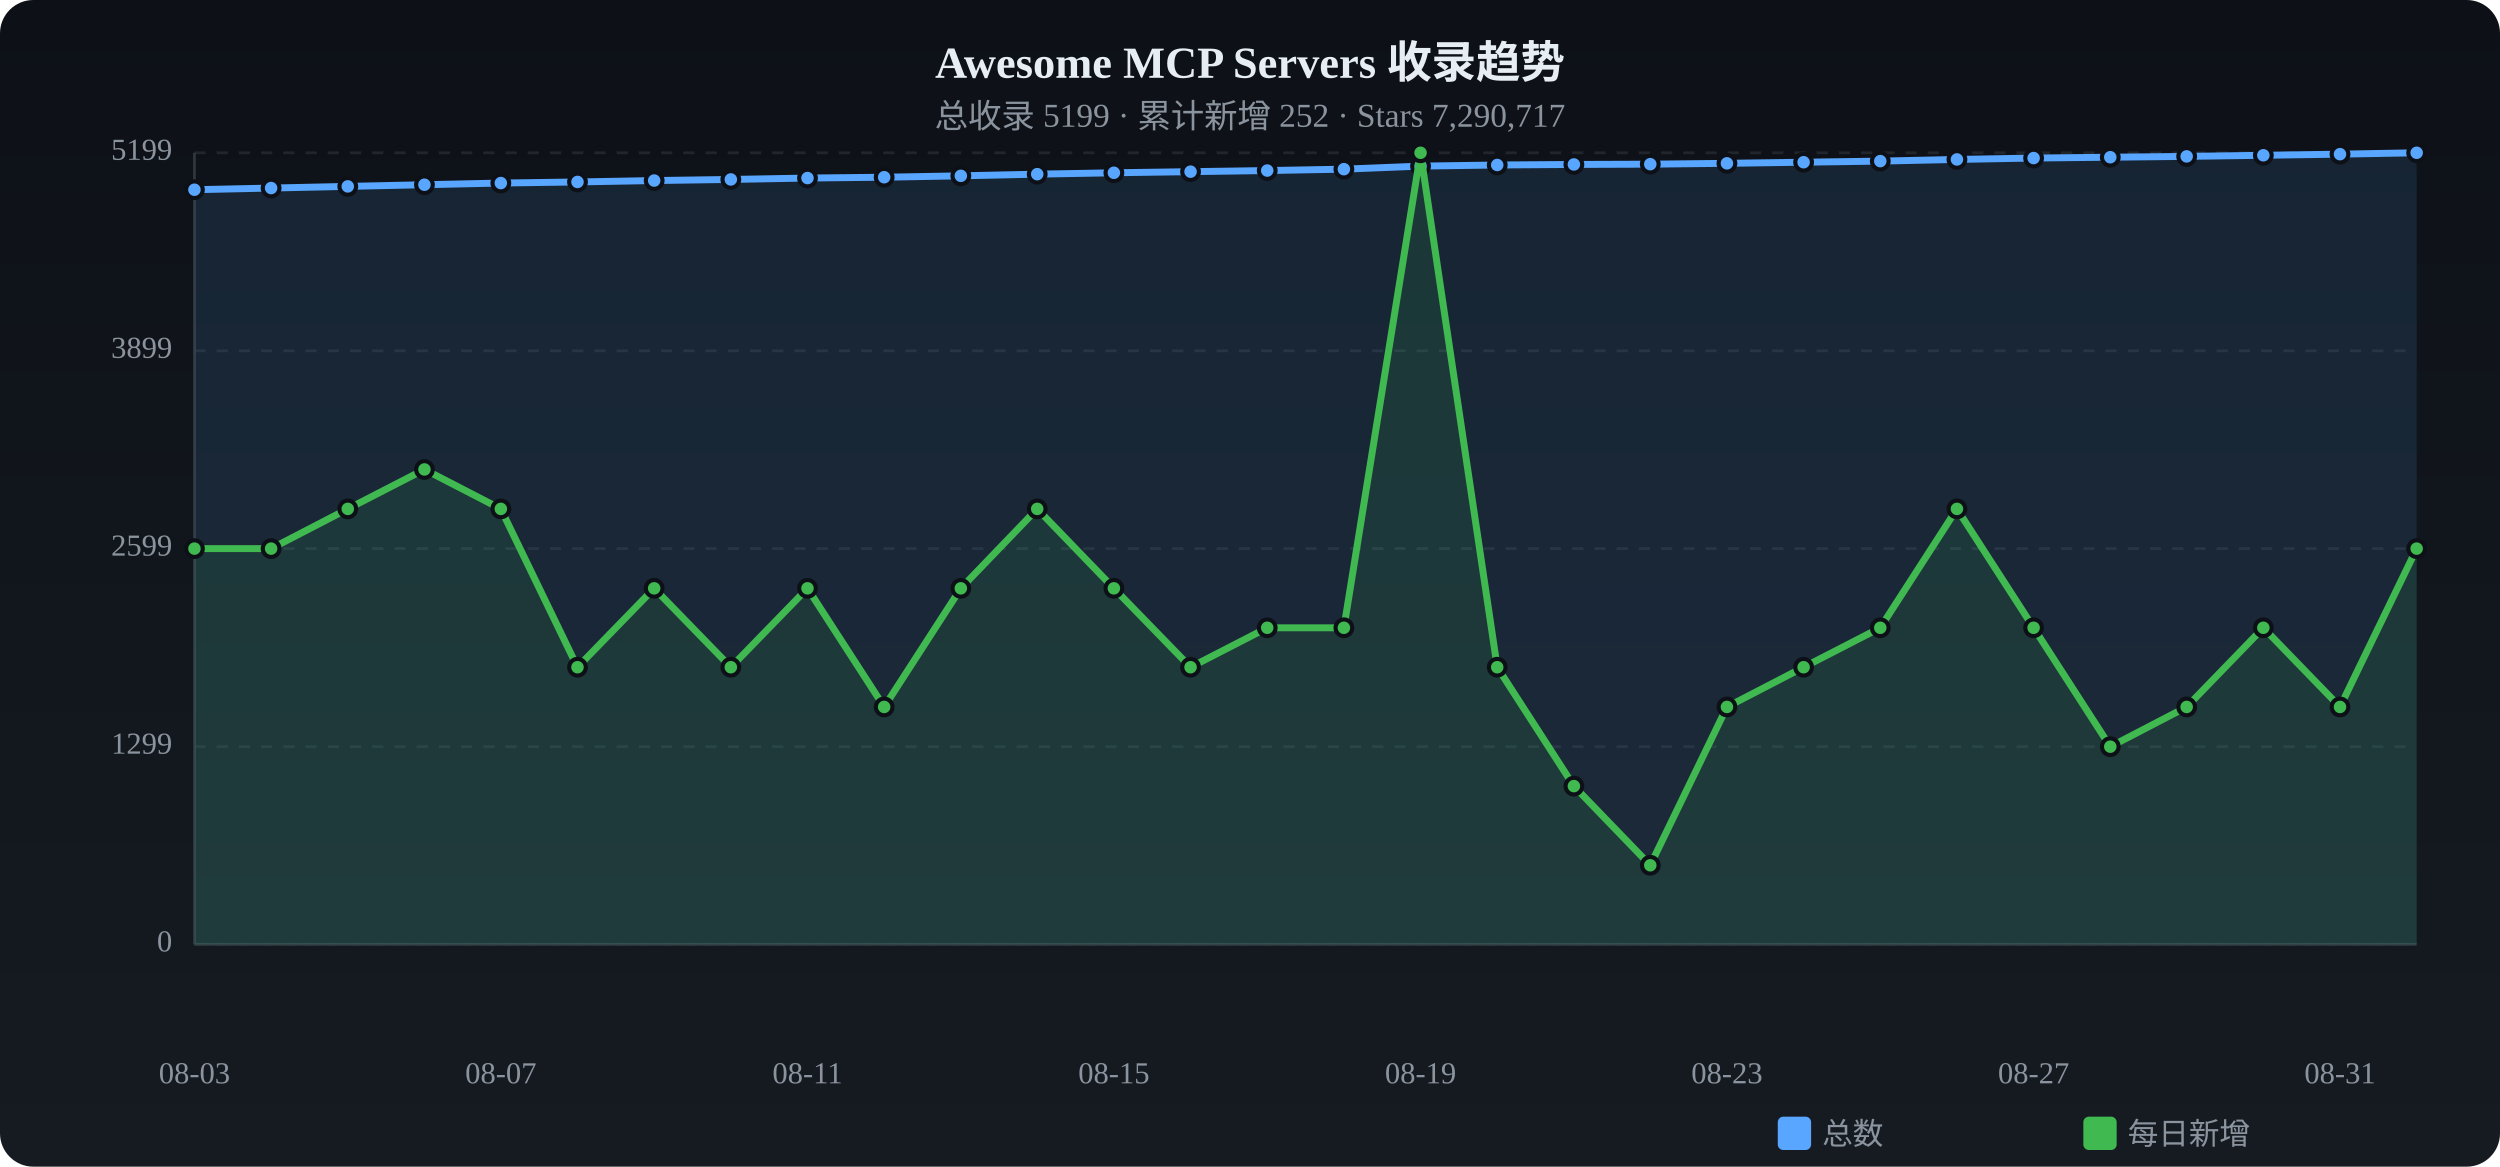
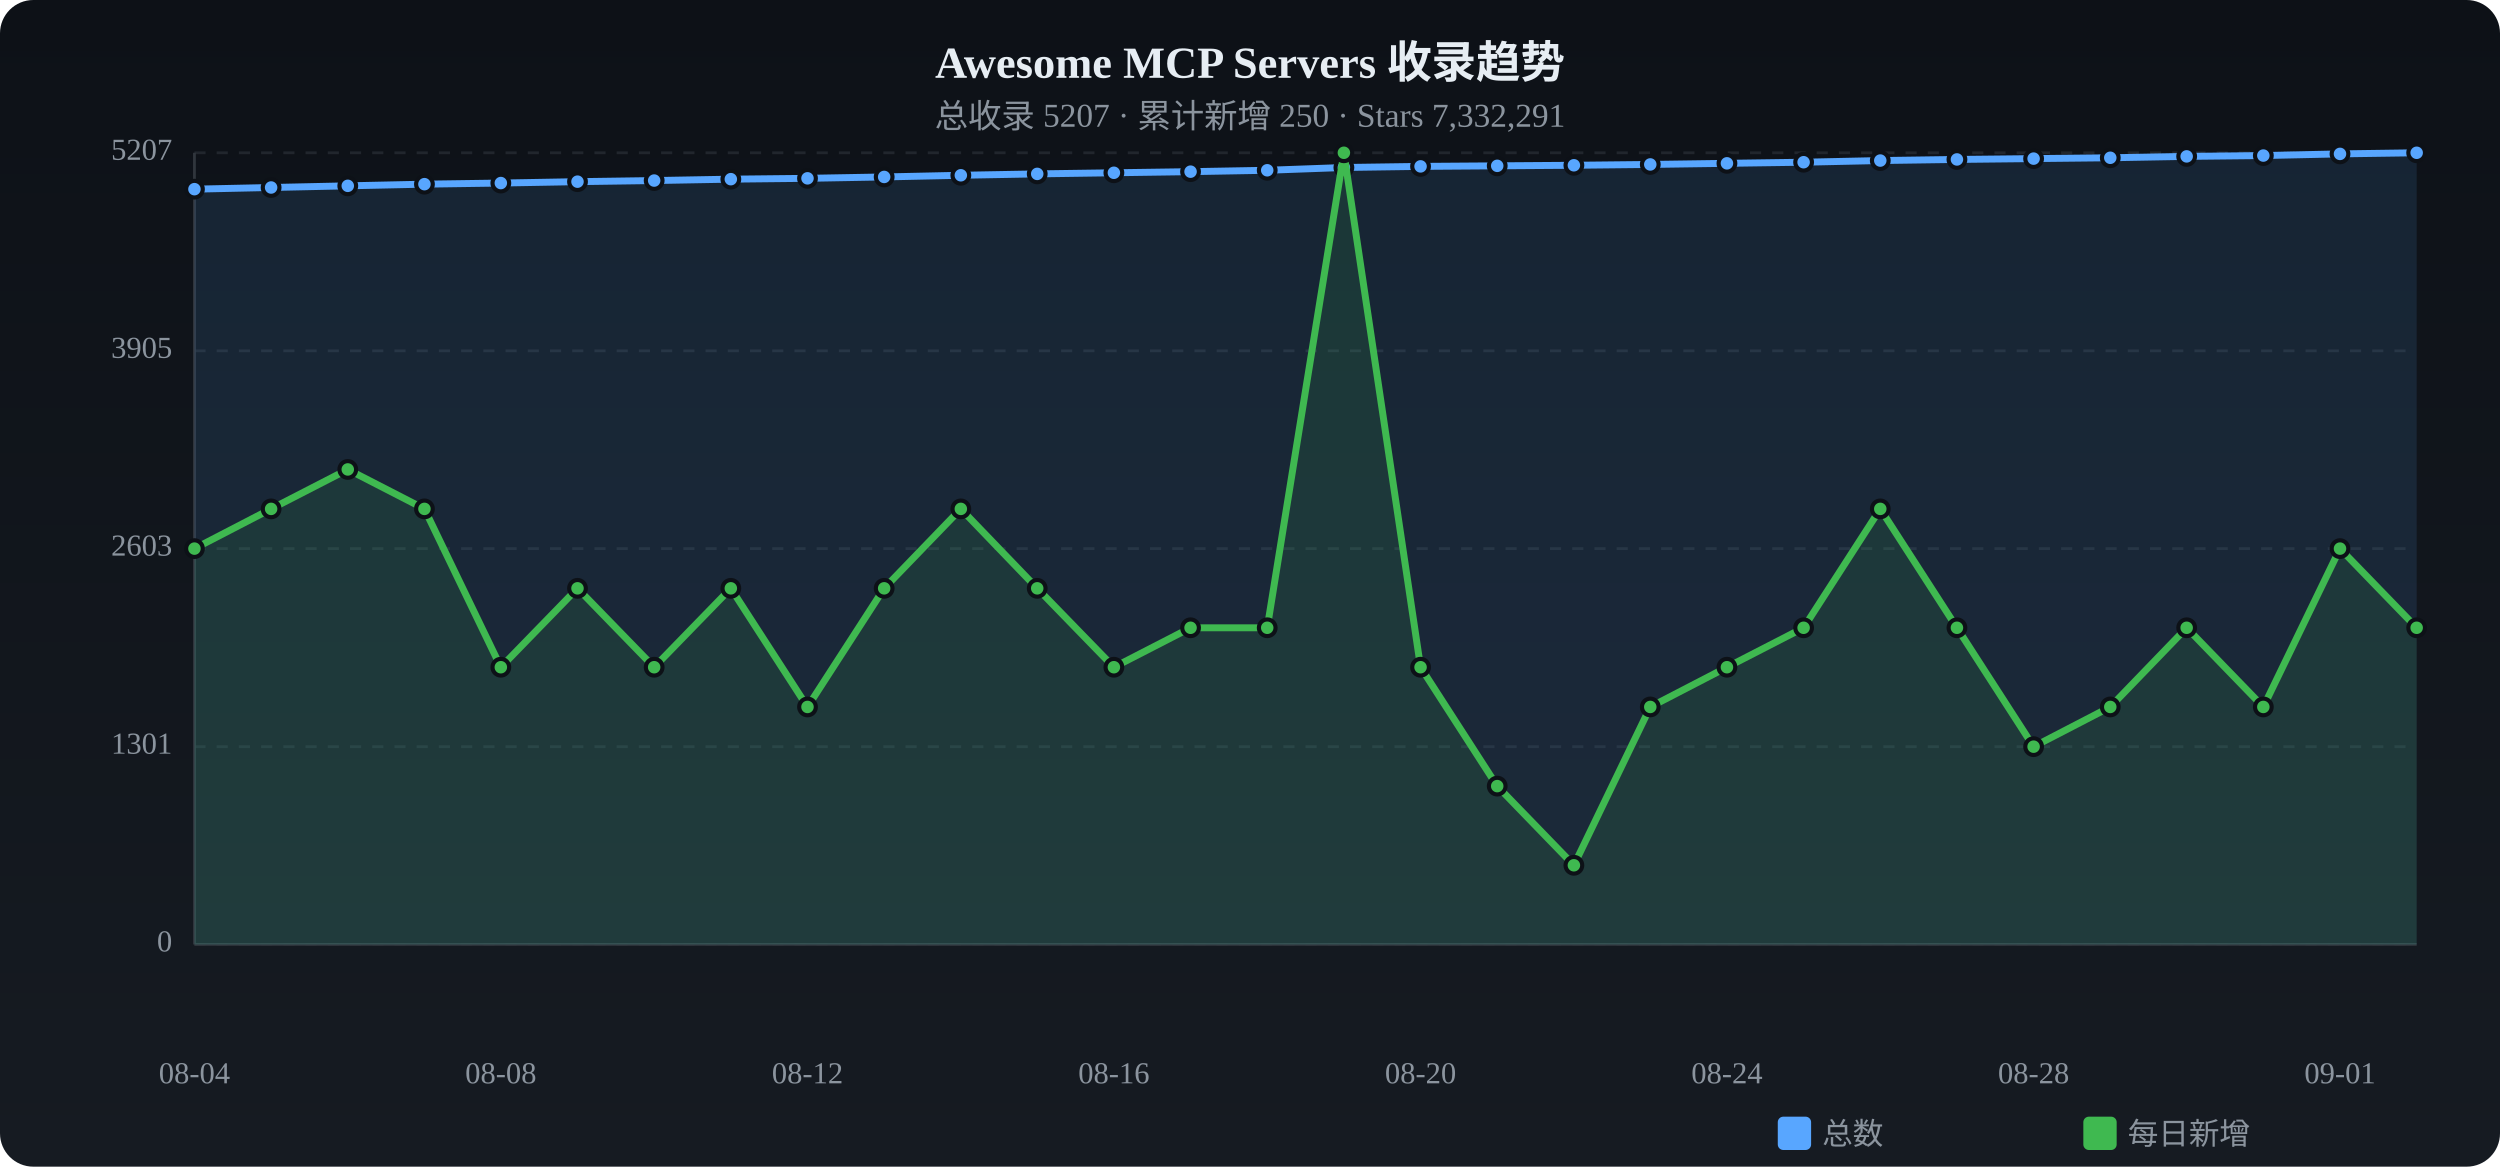
<svg xmlns="http://www.w3.org/2000/svg" viewBox="0 0 900 420" width="900" height="420">
  <defs>
    <linearGradient id="tbg" x1="0%" y1="0%" x2="0%" y2="100%">
      <stop offset="0%" stop-color="#0d1117" />
      <stop offset="100%" stop-color="#161b22" />
    </linearGradient>
  </defs>
  <rect width="900" height="420" rx="12" fill="url(#tbg)" />
  <text x="450.0" y="28" text-anchor="middle" fill="#e6edf3" font-size="16" font-weight="bold">Awesome MCP Servers 收录趋势</text>
-   <text x="450.0" y="46" text-anchor="middle" fill="#8b949e" font-size="12">总收录 5199 · 累计新增 252 · Stars 7,290,717</text>
+   <text x="450.0" y="46" text-anchor="middle" fill="#8b949e" font-size="12">总收录 5207 · 累计新增 250 · Stars 7,332,291</text>
  <text x="62" y="340.0" text-anchor="end" fill="#8b949e" font-size="11" dominant-baseline="middle">0</text>
  <line x1="70" y1="340.0" x2="870" y2="340.0" stroke="#21262d" stroke-dasharray="4 4" />
-   <text x="62" y="268.8" text-anchor="end" fill="#8b949e" font-size="11" dominant-baseline="middle">1299</text>
+   <text x="62" y="268.8" text-anchor="end" fill="#8b949e" font-size="11" dominant-baseline="middle">1301</text>
  <line x1="70" y1="268.8" x2="870" y2="268.8" stroke="#21262d" stroke-dasharray="4 4" />
-   <text x="62" y="197.5" text-anchor="end" fill="#8b949e" font-size="11" dominant-baseline="middle">2599</text>
+   <text x="62" y="197.5" text-anchor="end" fill="#8b949e" font-size="11" dominant-baseline="middle">2603</text>
  <line x1="70" y1="197.5" x2="870" y2="197.5" stroke="#21262d" stroke-dasharray="4 4" />
-   <text x="62" y="126.3" text-anchor="end" fill="#8b949e" font-size="11" dominant-baseline="middle">3899</text>
+   <text x="62" y="126.3" text-anchor="end" fill="#8b949e" font-size="11" dominant-baseline="middle">3905</text>
  <line x1="70" y1="126.3" x2="870" y2="126.3" stroke="#21262d" stroke-dasharray="4 4" />
-   <text x="62" y="55.0" text-anchor="end" fill="#8b949e" font-size="11" dominant-baseline="middle">5199</text>
+   <text x="62" y="55.0" text-anchor="end" fill="#8b949e" font-size="11" dominant-baseline="middle">5207</text>
  <line x1="70" y1="55.0" x2="870" y2="55.0" stroke="#21262d" stroke-dasharray="4 4" />
  <line x1="70" y1="55" x2="70" y2="340" stroke="#30363d" />
  <line x1="70" y1="340" x2="870" y2="340" stroke="#30363d" />
-   <path d="M70.0,68.3 L97.6,67.7 L125.2,67.1 L152.8,66.5 L180.3,65.9 L207.9,65.5 L235.5,65.0 L263.1,64.6 L290.7,64.1 L318.3,63.8 L345.9,63.3 L373.4,62.7 L401.0,62.2 L428.6,61.8 L456.2,61.4 L483.8,60.9 L511.4,59.8 L539.0,59.4 L566.6,59.2 L594.1,59.1 L621.7,58.8 L649.3,58.4 L676.9,58.0 L704.5,57.4 L732.1,56.9 L759.7,56.6 L787.2,56.3 L814.8,55.9 L842.4,55.5 L870.0,55.0 L870.0,340 L70.0,340 Z" fill="#58a6ff" opacity="0.12" />
-   <polyline points="70.0,68.3 97.6,67.7 125.2,67.1 152.8,66.5 180.3,65.9 207.9,65.5 235.5,65.0 263.1,64.6 290.7,64.1 318.3,63.8 345.9,63.3 373.4,62.7 401.0,62.2 428.6,61.8 456.2,61.4 483.8,60.9 511.4,59.8 539.0,59.4 566.6,59.2 594.1,59.1 621.7,58.8 649.3,58.4 676.9,58.0 704.5,57.4 732.1,56.9 759.7,56.6 787.2,56.3 814.8,55.9 842.4,55.5 870.0,55.0" fill="none" stroke="#58a6ff" stroke-width="2.5" stroke-linecap="round" stroke-linejoin="round" />
-   <circle cx="70.0" cy="68.3" r="3" fill="#58a6ff" stroke="#0d1117" stroke-width="1.5" />
-   <circle cx="97.6" cy="67.7" r="3" fill="#58a6ff" stroke="#0d1117" stroke-width="1.5" />
-   <circle cx="125.2" cy="67.1" r="3" fill="#58a6ff" stroke="#0d1117" stroke-width="1.5" />
-   <circle cx="152.8" cy="66.5" r="3" fill="#58a6ff" stroke="#0d1117" stroke-width="1.5" />
+   <path d="M70.0,68.1 L97.6,67.5 L125.2,66.9 L152.8,66.3 L180.3,65.9 L207.9,65.4 L235.5,65.0 L263.1,64.5 L290.7,64.2 L318.3,63.7 L345.9,63.1 L373.4,62.6 L401.0,62.2 L428.6,61.8 L456.2,61.3 L483.8,60.3 L511.4,59.9 L539.0,59.7 L566.6,59.5 L594.1,59.2 L621.7,58.8 L649.3,58.4 L676.9,57.8 L704.5,57.4 L732.1,57.1 L759.7,56.8 L787.2,56.3 L814.8,56.0 L842.4,55.4 L870.0,55.0 L870.0,340 L70.0,340 Z" fill="#58a6ff" opacity="0.12" />
+   <polyline points="70.0,68.1 97.6,67.5 125.2,66.9 152.8,66.3 180.3,65.9 207.9,65.4 235.5,65.0 263.1,64.5 290.7,64.2 318.3,63.7 345.9,63.1 373.4,62.6 401.0,62.2 428.6,61.8 456.2,61.3 483.8,60.3 511.4,59.9 539.0,59.7 566.6,59.5 594.1,59.2 621.7,58.8 649.3,58.4 676.9,57.8 704.5,57.4 732.1,57.1 759.7,56.8 787.2,56.3 814.8,56.0 842.4,55.4 870.0,55.0" fill="none" stroke="#58a6ff" stroke-width="2.5" stroke-linecap="round" stroke-linejoin="round" />
+   <circle cx="70.0" cy="68.1" r="3" fill="#58a6ff" stroke="#0d1117" stroke-width="1.5" />
+   <circle cx="97.6" cy="67.5" r="3" fill="#58a6ff" stroke="#0d1117" stroke-width="1.5" />
+   <circle cx="125.2" cy="66.9" r="3" fill="#58a6ff" stroke="#0d1117" stroke-width="1.5" />
+   <circle cx="152.8" cy="66.3" r="3" fill="#58a6ff" stroke="#0d1117" stroke-width="1.5" />
  <circle cx="180.3" cy="65.9" r="3" fill="#58a6ff" stroke="#0d1117" stroke-width="1.5" />
-   <circle cx="207.9" cy="65.5" r="3" fill="#58a6ff" stroke="#0d1117" stroke-width="1.5" />
+   <circle cx="207.9" cy="65.4" r="3" fill="#58a6ff" stroke="#0d1117" stroke-width="1.5" />
  <circle cx="235.5" cy="65.0" r="3" fill="#58a6ff" stroke="#0d1117" stroke-width="1.5" />
-   <circle cx="263.1" cy="64.6" r="3" fill="#58a6ff" stroke="#0d1117" stroke-width="1.5" />
-   <circle cx="290.7" cy="64.1" r="3" fill="#58a6ff" stroke="#0d1117" stroke-width="1.5" />
-   <circle cx="318.3" cy="63.8" r="3" fill="#58a6ff" stroke="#0d1117" stroke-width="1.5" />
-   <circle cx="345.9" cy="63.3" r="3" fill="#58a6ff" stroke="#0d1117" stroke-width="1.5" />
-   <circle cx="373.4" cy="62.7" r="3" fill="#58a6ff" stroke="#0d1117" stroke-width="1.5" />
+   <circle cx="263.1" cy="64.5" r="3" fill="#58a6ff" stroke="#0d1117" stroke-width="1.5" />
+   <circle cx="290.7" cy="64.2" r="3" fill="#58a6ff" stroke="#0d1117" stroke-width="1.5" />
+   <circle cx="318.3" cy="63.7" r="3" fill="#58a6ff" stroke="#0d1117" stroke-width="1.5" />
+   <circle cx="345.9" cy="63.1" r="3" fill="#58a6ff" stroke="#0d1117" stroke-width="1.5" />
+   <circle cx="373.4" cy="62.6" r="3" fill="#58a6ff" stroke="#0d1117" stroke-width="1.5" />
  <circle cx="401.0" cy="62.2" r="3" fill="#58a6ff" stroke="#0d1117" stroke-width="1.5" />
  <circle cx="428.6" cy="61.8" r="3" fill="#58a6ff" stroke="#0d1117" stroke-width="1.5" />
-   <circle cx="456.2" cy="61.4" r="3" fill="#58a6ff" stroke="#0d1117" stroke-width="1.5" />
-   <circle cx="483.8" cy="60.9" r="3" fill="#58a6ff" stroke="#0d1117" stroke-width="1.5" />
-   <circle cx="511.4" cy="59.8" r="3" fill="#58a6ff" stroke="#0d1117" stroke-width="1.5" />
-   <circle cx="539.0" cy="59.4" r="3" fill="#58a6ff" stroke="#0d1117" stroke-width="1.5" />
-   <circle cx="566.6" cy="59.2" r="3" fill="#58a6ff" stroke="#0d1117" stroke-width="1.5" />
-   <circle cx="594.1" cy="59.1" r="3" fill="#58a6ff" stroke="#0d1117" stroke-width="1.5" />
+   <circle cx="456.2" cy="61.3" r="3" fill="#58a6ff" stroke="#0d1117" stroke-width="1.5" />
+   <circle cx="483.8" cy="60.3" r="3" fill="#58a6ff" stroke="#0d1117" stroke-width="1.5" />
+   <circle cx="511.4" cy="59.9" r="3" fill="#58a6ff" stroke="#0d1117" stroke-width="1.5" />
+   <circle cx="539.0" cy="59.7" r="3" fill="#58a6ff" stroke="#0d1117" stroke-width="1.5" />
+   <circle cx="566.6" cy="59.5" r="3" fill="#58a6ff" stroke="#0d1117" stroke-width="1.5" />
+   <circle cx="594.1" cy="59.2" r="3" fill="#58a6ff" stroke="#0d1117" stroke-width="1.5" />
  <circle cx="621.7" cy="58.8" r="3" fill="#58a6ff" stroke="#0d1117" stroke-width="1.5" />
  <circle cx="649.3" cy="58.4" r="3" fill="#58a6ff" stroke="#0d1117" stroke-width="1.5" />
-   <circle cx="676.9" cy="58.0" r="3" fill="#58a6ff" stroke="#0d1117" stroke-width="1.5" />
+   <circle cx="676.9" cy="57.8" r="3" fill="#58a6ff" stroke="#0d1117" stroke-width="1.5" />
  <circle cx="704.5" cy="57.4" r="3" fill="#58a6ff" stroke="#0d1117" stroke-width="1.5" />
-   <circle cx="732.1" cy="56.9" r="3" fill="#58a6ff" stroke="#0d1117" stroke-width="1.5" />
-   <circle cx="759.7" cy="56.6" r="3" fill="#58a6ff" stroke="#0d1117" stroke-width="1.5" />
+   <circle cx="732.1" cy="57.1" r="3" fill="#58a6ff" stroke="#0d1117" stroke-width="1.5" />
+   <circle cx="759.7" cy="56.8" r="3" fill="#58a6ff" stroke="#0d1117" stroke-width="1.5" />
  <circle cx="787.2" cy="56.3" r="3" fill="#58a6ff" stroke="#0d1117" stroke-width="1.5" />
-   <circle cx="814.8" cy="55.9" r="3" fill="#58a6ff" stroke="#0d1117" stroke-width="1.5" />
-   <circle cx="842.4" cy="55.5" r="3" fill="#58a6ff" stroke="#0d1117" stroke-width="1.5" />
+   <circle cx="814.8" cy="56.0" r="3" fill="#58a6ff" stroke="#0d1117" stroke-width="1.5" />
+   <circle cx="842.4" cy="55.4" r="3" fill="#58a6ff" stroke="#0d1117" stroke-width="1.5" />
  <circle cx="870.0" cy="55.0" r="3" fill="#58a6ff" stroke="#0d1117" stroke-width="1.5" />
-   <path d="M70.0,197.5 L97.6,197.5 L125.2,183.2 L152.8,169.0 L180.3,183.2 L207.9,240.2 L235.5,211.8 L263.1,240.2 L290.7,211.8 L318.3,254.5 L345.9,211.8 L373.4,183.2 L401.0,211.8 L428.6,240.2 L456.2,226.0 L483.8,226.0 L511.4,55.0 L539.0,240.2 L566.6,283.0 L594.1,311.5 L621.7,254.5 L649.3,240.2 L676.9,226.0 L704.5,183.2 L732.1,226.0 L759.7,268.8 L787.2,254.5 L814.8,226.0 L842.4,254.5 L870.0,197.5 L870.0,340 L70.0,340 Z" fill="#3fb950" opacity="0.12" />
-   <polyline points="70.0,197.5 97.6,197.5 125.2,183.2 152.8,169.0 180.3,183.2 207.9,240.2 235.5,211.8 263.1,240.2 290.7,211.8 318.3,254.5 345.9,211.8 373.4,183.2 401.0,211.8 428.6,240.2 456.2,226.0 483.8,226.0 511.4,55.0 539.0,240.2 566.6,283.0 594.1,311.5 621.7,254.5 649.3,240.2 676.9,226.0 704.5,183.2 732.1,226.0 759.7,268.8 787.2,254.5 814.8,226.0 842.4,254.5 870.0,197.5" fill="none" stroke="#3fb950" stroke-width="2.5" stroke-linecap="round" stroke-linejoin="round" />
+   <path d="M70.0,197.5 L97.6,183.2 L125.2,169.0 L152.8,183.2 L180.3,240.2 L207.9,211.8 L235.5,240.2 L263.1,211.8 L290.7,254.5 L318.3,211.8 L345.9,183.2 L373.4,211.8 L401.0,240.2 L428.6,226.0 L456.2,226.0 L483.8,55.0 L511.4,240.2 L539.0,283.0 L566.6,311.5 L594.1,254.5 L621.7,240.2 L649.3,226.0 L676.9,183.2 L704.5,226.0 L732.1,268.8 L759.7,254.5 L787.2,226.0 L814.8,254.5 L842.4,197.5 L870.0,226.0 L870.0,340 L70.0,340 Z" fill="#3fb950" opacity="0.12" />
+   <polyline points="70.0,197.5 97.6,183.2 125.2,169.0 152.8,183.2 180.3,240.2 207.9,211.8 235.5,240.2 263.1,211.8 290.7,254.5 318.3,211.8 345.9,183.2 373.4,211.8 401.0,240.2 428.6,226.0 456.2,226.0 483.8,55.0 511.4,240.2 539.0,283.0 566.6,311.5 594.1,254.5 621.7,240.2 649.3,226.0 676.9,183.2 704.5,226.0 732.1,268.8 759.7,254.5 787.2,226.0 814.8,254.5 842.4,197.5 870.0,226.0" fill="none" stroke="#3fb950" stroke-width="2.5" stroke-linecap="round" stroke-linejoin="round" />
  <circle cx="70.0" cy="197.5" r="3" fill="#3fb950" stroke="#0d1117" stroke-width="1.5" />
-   <circle cx="97.6" cy="197.5" r="3" fill="#3fb950" stroke="#0d1117" stroke-width="1.5" />
-   <circle cx="125.2" cy="183.2" r="3" fill="#3fb950" stroke="#0d1117" stroke-width="1.5" />
-   <circle cx="152.8" cy="169.0" r="3" fill="#3fb950" stroke="#0d1117" stroke-width="1.5" />
-   <circle cx="180.3" cy="183.2" r="3" fill="#3fb950" stroke="#0d1117" stroke-width="1.5" />
-   <circle cx="207.9" cy="240.2" r="3" fill="#3fb950" stroke="#0d1117" stroke-width="1.5" />
-   <circle cx="235.5" cy="211.8" r="3" fill="#3fb950" stroke="#0d1117" stroke-width="1.5" />
-   <circle cx="263.1" cy="240.2" r="3" fill="#3fb950" stroke="#0d1117" stroke-width="1.5" />
-   <circle cx="290.7" cy="211.8" r="3" fill="#3fb950" stroke="#0d1117" stroke-width="1.5" />
-   <circle cx="318.3" cy="254.5" r="3" fill="#3fb950" stroke="#0d1117" stroke-width="1.5" />
-   <circle cx="345.9" cy="211.8" r="3" fill="#3fb950" stroke="#0d1117" stroke-width="1.5" />
-   <circle cx="373.4" cy="183.2" r="3" fill="#3fb950" stroke="#0d1117" stroke-width="1.5" />
-   <circle cx="401.0" cy="211.8" r="3" fill="#3fb950" stroke="#0d1117" stroke-width="1.5" />
-   <circle cx="428.6" cy="240.2" r="3" fill="#3fb950" stroke="#0d1117" stroke-width="1.5" />
+   <circle cx="97.6" cy="183.2" r="3" fill="#3fb950" stroke="#0d1117" stroke-width="1.5" />
+   <circle cx="125.2" cy="169.0" r="3" fill="#3fb950" stroke="#0d1117" stroke-width="1.5" />
+   <circle cx="152.8" cy="183.2" r="3" fill="#3fb950" stroke="#0d1117" stroke-width="1.5" />
+   <circle cx="180.3" cy="240.2" r="3" fill="#3fb950" stroke="#0d1117" stroke-width="1.5" />
+   <circle cx="207.9" cy="211.8" r="3" fill="#3fb950" stroke="#0d1117" stroke-width="1.5" />
+   <circle cx="235.5" cy="240.2" r="3" fill="#3fb950" stroke="#0d1117" stroke-width="1.5" />
+   <circle cx="263.1" cy="211.8" r="3" fill="#3fb950" stroke="#0d1117" stroke-width="1.5" />
+   <circle cx="290.7" cy="254.5" r="3" fill="#3fb950" stroke="#0d1117" stroke-width="1.5" />
+   <circle cx="318.3" cy="211.8" r="3" fill="#3fb950" stroke="#0d1117" stroke-width="1.5" />
+   <circle cx="345.9" cy="183.2" r="3" fill="#3fb950" stroke="#0d1117" stroke-width="1.5" />
+   <circle cx="373.4" cy="211.8" r="3" fill="#3fb950" stroke="#0d1117" stroke-width="1.5" />
+   <circle cx="401.0" cy="240.2" r="3" fill="#3fb950" stroke="#0d1117" stroke-width="1.5" />
+   <circle cx="428.6" cy="226.0" r="3" fill="#3fb950" stroke="#0d1117" stroke-width="1.5" />
  <circle cx="456.2" cy="226.0" r="3" fill="#3fb950" stroke="#0d1117" stroke-width="1.5" />
-   <circle cx="483.8" cy="226.0" r="3" fill="#3fb950" stroke="#0d1117" stroke-width="1.5" />
-   <circle cx="511.4" cy="55.0" r="3" fill="#3fb950" stroke="#0d1117" stroke-width="1.5" />
-   <circle cx="539.0" cy="240.2" r="3" fill="#3fb950" stroke="#0d1117" stroke-width="1.5" />
-   <circle cx="566.6" cy="283.0" r="3" fill="#3fb950" stroke="#0d1117" stroke-width="1.5" />
-   <circle cx="594.1" cy="311.5" r="3" fill="#3fb950" stroke="#0d1117" stroke-width="1.5" />
-   <circle cx="621.7" cy="254.5" r="3" fill="#3fb950" stroke="#0d1117" stroke-width="1.5" />
-   <circle cx="649.3" cy="240.2" r="3" fill="#3fb950" stroke="#0d1117" stroke-width="1.5" />
-   <circle cx="676.9" cy="226.0" r="3" fill="#3fb950" stroke="#0d1117" stroke-width="1.5" />
-   <circle cx="704.5" cy="183.2" r="3" fill="#3fb950" stroke="#0d1117" stroke-width="1.5" />
-   <circle cx="732.1" cy="226.0" r="3" fill="#3fb950" stroke="#0d1117" stroke-width="1.5" />
-   <circle cx="759.7" cy="268.8" r="3" fill="#3fb950" stroke="#0d1117" stroke-width="1.5" />
-   <circle cx="787.2" cy="254.5" r="3" fill="#3fb950" stroke="#0d1117" stroke-width="1.5" />
-   <circle cx="814.8" cy="226.0" r="3" fill="#3fb950" stroke="#0d1117" stroke-width="1.5" />
-   <circle cx="842.4" cy="254.5" r="3" fill="#3fb950" stroke="#0d1117" stroke-width="1.5" />
-   <circle cx="870.0" cy="197.5" r="3" fill="#3fb950" stroke="#0d1117" stroke-width="1.5" />
-   <text x="70.0" y="390" text-anchor="middle" fill="#8b949e" font-size="11">08-03</text>
-   <text x="180.3" y="390" text-anchor="middle" fill="#8b949e" font-size="11">08-07</text>
-   <text x="290.7" y="390" text-anchor="middle" fill="#8b949e" font-size="11">08-11</text>
-   <text x="401.0" y="390" text-anchor="middle" fill="#8b949e" font-size="11">08-15</text>
-   <text x="511.4" y="390" text-anchor="middle" fill="#8b949e" font-size="11">08-19</text>
-   <text x="621.7" y="390" text-anchor="middle" fill="#8b949e" font-size="11">08-23</text>
-   <text x="732.1" y="390" text-anchor="middle" fill="#8b949e" font-size="11">08-27</text>
-   <text x="842.4" y="390" text-anchor="middle" fill="#8b949e" font-size="11">08-31</text>
+   <circle cx="483.8" cy="55.0" r="3" fill="#3fb950" stroke="#0d1117" stroke-width="1.5" />
+   <circle cx="511.4" cy="240.2" r="3" fill="#3fb950" stroke="#0d1117" stroke-width="1.5" />
+   <circle cx="539.0" cy="283.0" r="3" fill="#3fb950" stroke="#0d1117" stroke-width="1.5" />
+   <circle cx="566.6" cy="311.5" r="3" fill="#3fb950" stroke="#0d1117" stroke-width="1.5" />
+   <circle cx="594.1" cy="254.5" r="3" fill="#3fb950" stroke="#0d1117" stroke-width="1.5" />
+   <circle cx="621.7" cy="240.2" r="3" fill="#3fb950" stroke="#0d1117" stroke-width="1.5" />
+   <circle cx="649.3" cy="226.0" r="3" fill="#3fb950" stroke="#0d1117" stroke-width="1.5" />
+   <circle cx="676.9" cy="183.2" r="3" fill="#3fb950" stroke="#0d1117" stroke-width="1.5" />
+   <circle cx="704.5" cy="226.0" r="3" fill="#3fb950" stroke="#0d1117" stroke-width="1.5" />
+   <circle cx="732.1" cy="268.8" r="3" fill="#3fb950" stroke="#0d1117" stroke-width="1.5" />
+   <circle cx="759.7" cy="254.5" r="3" fill="#3fb950" stroke="#0d1117" stroke-width="1.5" />
+   <circle cx="787.2" cy="226.0" r="3" fill="#3fb950" stroke="#0d1117" stroke-width="1.5" />
+   <circle cx="814.8" cy="254.5" r="3" fill="#3fb950" stroke="#0d1117" stroke-width="1.5" />
+   <circle cx="842.4" cy="197.5" r="3" fill="#3fb950" stroke="#0d1117" stroke-width="1.5" />
+   <circle cx="870.0" cy="226.0" r="3" fill="#3fb950" stroke="#0d1117" stroke-width="1.5" />
+   <text x="70.0" y="390" text-anchor="middle" fill="#8b949e" font-size="11">08-04</text>
+   <text x="180.3" y="390" text-anchor="middle" fill="#8b949e" font-size="11">08-08</text>
+   <text x="290.7" y="390" text-anchor="middle" fill="#8b949e" font-size="11">08-12</text>
+   <text x="401.0" y="390" text-anchor="middle" fill="#8b949e" font-size="11">08-16</text>
+   <text x="511.4" y="390" text-anchor="middle" fill="#8b949e" font-size="11">08-20</text>
+   <text x="621.7" y="390" text-anchor="middle" fill="#8b949e" font-size="11">08-24</text>
+   <text x="732.1" y="390" text-anchor="middle" fill="#8b949e" font-size="11">08-28</text>
+   <text x="842.4" y="390" text-anchor="middle" fill="#8b949e" font-size="11">09-01</text>
  <rect x="640" y="402" width="12" height="12" rx="2" fill="#58a6ff" />
  <text x="656" y="412" fill="#8b949e" font-size="11">总数</text>
  <rect x="750" y="402" width="12" height="12" rx="2" fill="#3fb950" />
  <text x="766" y="412" fill="#8b949e" font-size="11">每日新增</text>
</svg>
